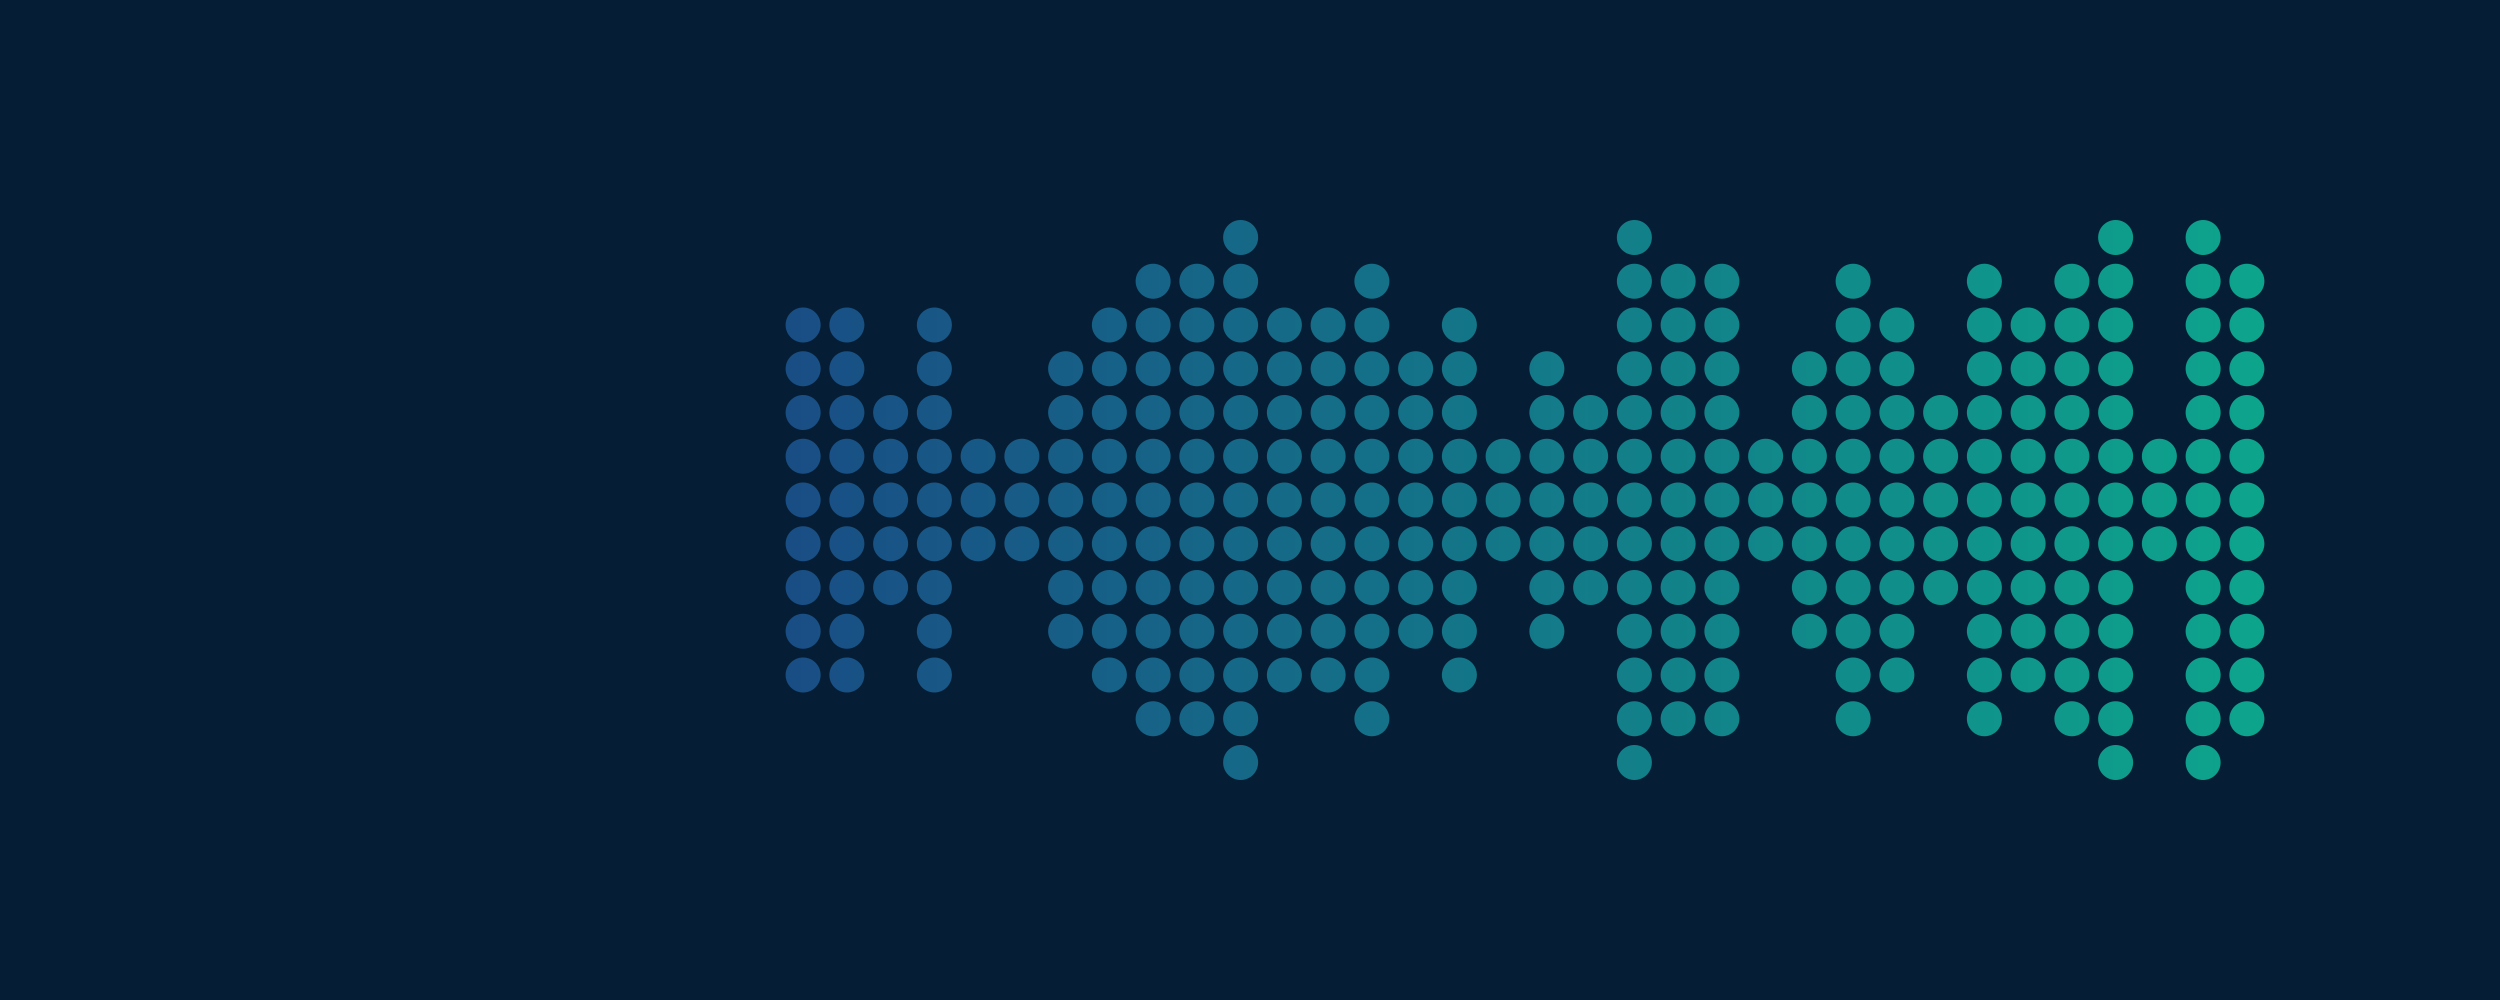
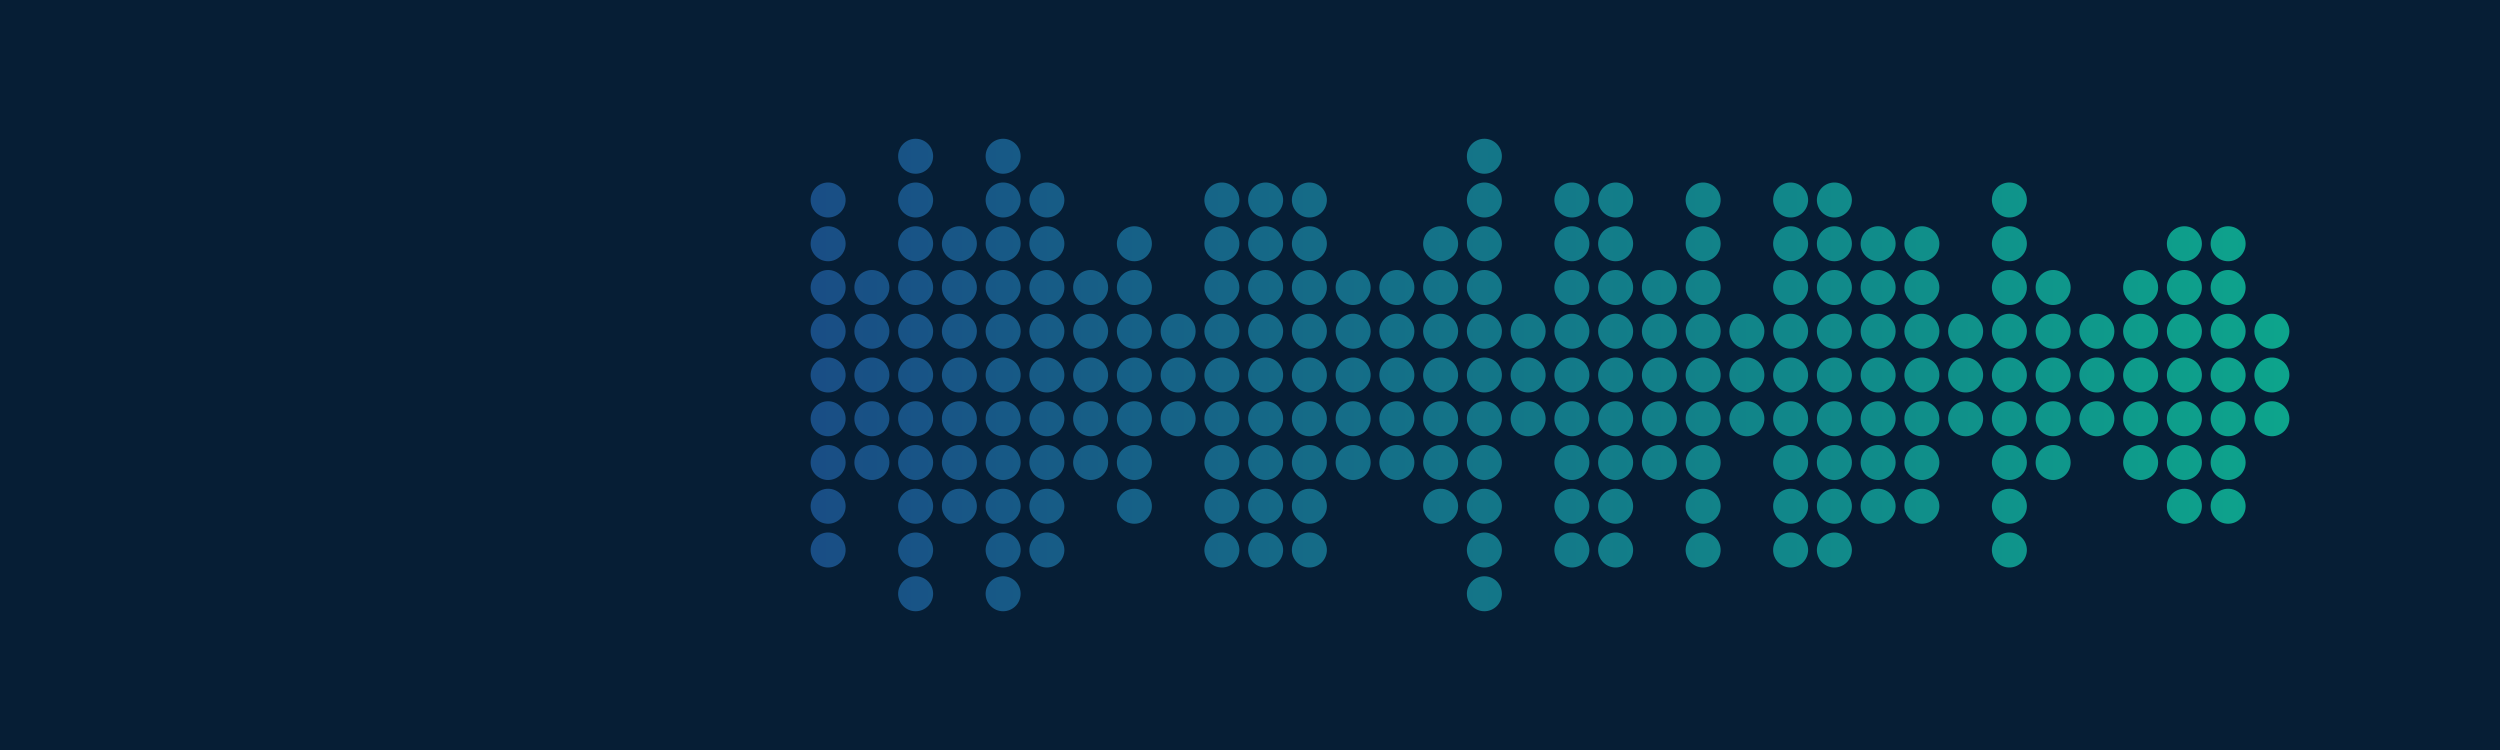
- <svg xmlns="http://www.w3.org/2000/svg" version="1.1" width="2000" height="800" preserveAspectRatio="none" viewBox="0 0 2000 800">
-   <g mask="url(&quot;#SvgjsMask1020&quot;)" fill="none">
-     <rect width="2000" height="800" x="0" y="0" fill="rgba(6, 30, 53, 1)" />
-     <g transform="translate(220, 0)">
-       <path d="M408.5 400 a14 14 0 1 0 28 0 a14 14 0 1 0 -28 0zM408.5 365 a14 14 0 1 0 28 0 a14 14 0 1 0 -28 0zM408.5 435 a14 14 0 1 0 28 0 a14 14 0 1 0 -28 0zM408.5 330 a14 14 0 1 0 28 0 a14 14 0 1 0 -28 0zM408.5 470 a14 14 0 1 0 28 0 a14 14 0 1 0 -28 0zM408.5 295 a14 14 0 1 0 28 0 a14 14 0 1 0 -28 0zM408.5 505 a14 14 0 1 0 28 0 a14 14 0 1 0 -28 0zM408.5 260 a14 14 0 1 0 28 0 a14 14 0 1 0 -28 0zM408.5 540 a14 14 0 1 0 28 0 a14 14 0 1 0 -28 0z" fill="url(#SvgjsLinearGradient1021)" />
-       <path d="M443.5 400 a14 14 0 1 0 28 0 a14 14 0 1 0 -28 0zM443.5 365 a14 14 0 1 0 28 0 a14 14 0 1 0 -28 0zM443.5 435 a14 14 0 1 0 28 0 a14 14 0 1 0 -28 0zM443.5 330 a14 14 0 1 0 28 0 a14 14 0 1 0 -28 0zM443.5 470 a14 14 0 1 0 28 0 a14 14 0 1 0 -28 0zM443.5 295 a14 14 0 1 0 28 0 a14 14 0 1 0 -28 0zM443.5 505 a14 14 0 1 0 28 0 a14 14 0 1 0 -28 0zM443.5 260 a14 14 0 1 0 28 0 a14 14 0 1 0 -28 0zM443.5 540 a14 14 0 1 0 28 0 a14 14 0 1 0 -28 0z" fill="url(#SvgjsLinearGradient1021)" />
-       <path d="M478.5 400 a14 14 0 1 0 28 0 a14 14 0 1 0 -28 0zM478.5 365 a14 14 0 1 0 28 0 a14 14 0 1 0 -28 0zM478.5 435 a14 14 0 1 0 28 0 a14 14 0 1 0 -28 0zM478.5 330 a14 14 0 1 0 28 0 a14 14 0 1 0 -28 0zM478.5 470 a14 14 0 1 0 28 0 a14 14 0 1 0 -28 0z" fill="url(#SvgjsLinearGradient1021)" />
-       <path d="M513.5 400 a14 14 0 1 0 28 0 a14 14 0 1 0 -28 0zM513.5 365 a14 14 0 1 0 28 0 a14 14 0 1 0 -28 0zM513.5 435 a14 14 0 1 0 28 0 a14 14 0 1 0 -28 0zM513.5 330 a14 14 0 1 0 28 0 a14 14 0 1 0 -28 0zM513.5 470 a14 14 0 1 0 28 0 a14 14 0 1 0 -28 0zM513.5 295 a14 14 0 1 0 28 0 a14 14 0 1 0 -28 0zM513.5 505 a14 14 0 1 0 28 0 a14 14 0 1 0 -28 0zM513.5 260 a14 14 0 1 0 28 0 a14 14 0 1 0 -28 0zM513.5 540 a14 14 0 1 0 28 0 a14 14 0 1 0 -28 0z" fill="url(#SvgjsLinearGradient1021)" />
-       <path d="M548.5 400 a14 14 0 1 0 28 0 a14 14 0 1 0 -28 0zM548.5 365 a14 14 0 1 0 28 0 a14 14 0 1 0 -28 0zM548.5 435 a14 14 0 1 0 28 0 a14 14 0 1 0 -28 0z" fill="url(#SvgjsLinearGradient1021)" />
-       <path d="M583.5 400 a14 14 0 1 0 28 0 a14 14 0 1 0 -28 0zM583.5 365 a14 14 0 1 0 28 0 a14 14 0 1 0 -28 0zM583.5 435 a14 14 0 1 0 28 0 a14 14 0 1 0 -28 0z" fill="url(#SvgjsLinearGradient1021)" />
-       <path d="M618.5 400 a14 14 0 1 0 28 0 a14 14 0 1 0 -28 0zM618.5 365 a14 14 0 1 0 28 0 a14 14 0 1 0 -28 0zM618.5 435 a14 14 0 1 0 28 0 a14 14 0 1 0 -28 0zM618.5 330 a14 14 0 1 0 28 0 a14 14 0 1 0 -28 0zM618.5 470 a14 14 0 1 0 28 0 a14 14 0 1 0 -28 0zM618.5 295 a14 14 0 1 0 28 0 a14 14 0 1 0 -28 0zM618.5 505 a14 14 0 1 0 28 0 a14 14 0 1 0 -28 0z" fill="url(#SvgjsLinearGradient1021)" />
-       <path d="M653.5 400 a14 14 0 1 0 28 0 a14 14 0 1 0 -28 0zM653.5 365 a14 14 0 1 0 28 0 a14 14 0 1 0 -28 0zM653.5 435 a14 14 0 1 0 28 0 a14 14 0 1 0 -28 0zM653.5 330 a14 14 0 1 0 28 0 a14 14 0 1 0 -28 0zM653.5 470 a14 14 0 1 0 28 0 a14 14 0 1 0 -28 0zM653.5 295 a14 14 0 1 0 28 0 a14 14 0 1 0 -28 0zM653.5 505 a14 14 0 1 0 28 0 a14 14 0 1 0 -28 0zM653.5 260 a14 14 0 1 0 28 0 a14 14 0 1 0 -28 0zM653.5 540 a14 14 0 1 0 28 0 a14 14 0 1 0 -28 0z" fill="url(#SvgjsLinearGradient1021)" />
-       <path d="M688.5 400 a14 14 0 1 0 28 0 a14 14 0 1 0 -28 0zM688.5 365 a14 14 0 1 0 28 0 a14 14 0 1 0 -28 0zM688.5 435 a14 14 0 1 0 28 0 a14 14 0 1 0 -28 0zM688.5 330 a14 14 0 1 0 28 0 a14 14 0 1 0 -28 0zM688.5 470 a14 14 0 1 0 28 0 a14 14 0 1 0 -28 0zM688.5 295 a14 14 0 1 0 28 0 a14 14 0 1 0 -28 0zM688.5 505 a14 14 0 1 0 28 0 a14 14 0 1 0 -28 0zM688.5 260 a14 14 0 1 0 28 0 a14 14 0 1 0 -28 0zM688.5 540 a14 14 0 1 0 28 0 a14 14 0 1 0 -28 0zM688.5 225 a14 14 0 1 0 28 0 a14 14 0 1 0 -28 0zM688.5 575 a14 14 0 1 0 28 0 a14 14 0 1 0 -28 0z" fill="url(#SvgjsLinearGradient1021)" />
-       <path d="M723.5 400 a14 14 0 1 0 28 0 a14 14 0 1 0 -28 0zM723.5 365 a14 14 0 1 0 28 0 a14 14 0 1 0 -28 0zM723.5 435 a14 14 0 1 0 28 0 a14 14 0 1 0 -28 0zM723.5 330 a14 14 0 1 0 28 0 a14 14 0 1 0 -28 0zM723.5 470 a14 14 0 1 0 28 0 a14 14 0 1 0 -28 0zM723.5 295 a14 14 0 1 0 28 0 a14 14 0 1 0 -28 0zM723.5 505 a14 14 0 1 0 28 0 a14 14 0 1 0 -28 0zM723.5 260 a14 14 0 1 0 28 0 a14 14 0 1 0 -28 0zM723.5 540 a14 14 0 1 0 28 0 a14 14 0 1 0 -28 0zM723.5 225 a14 14 0 1 0 28 0 a14 14 0 1 0 -28 0zM723.5 575 a14 14 0 1 0 28 0 a14 14 0 1 0 -28 0z" fill="url(#SvgjsLinearGradient1021)" />
-       <path d="M758.5 400 a14 14 0 1 0 28 0 a14 14 0 1 0 -28 0zM758.5 365 a14 14 0 1 0 28 0 a14 14 0 1 0 -28 0zM758.5 435 a14 14 0 1 0 28 0 a14 14 0 1 0 -28 0zM758.5 330 a14 14 0 1 0 28 0 a14 14 0 1 0 -28 0zM758.5 470 a14 14 0 1 0 28 0 a14 14 0 1 0 -28 0zM758.5 295 a14 14 0 1 0 28 0 a14 14 0 1 0 -28 0zM758.5 505 a14 14 0 1 0 28 0 a14 14 0 1 0 -28 0zM758.5 260 a14 14 0 1 0 28 0 a14 14 0 1 0 -28 0zM758.5 540 a14 14 0 1 0 28 0 a14 14 0 1 0 -28 0zM758.5 225 a14 14 0 1 0 28 0 a14 14 0 1 0 -28 0zM758.5 575 a14 14 0 1 0 28 0 a14 14 0 1 0 -28 0zM758.5 190 a14 14 0 1 0 28 0 a14 14 0 1 0 -28 0zM758.5 610 a14 14 0 1 0 28 0 a14 14 0 1 0 -28 0z" fill="url(#SvgjsLinearGradient1021)" />
-       <path d="M793.5 400 a14 14 0 1 0 28 0 a14 14 0 1 0 -28 0zM793.5 365 a14 14 0 1 0 28 0 a14 14 0 1 0 -28 0zM793.5 435 a14 14 0 1 0 28 0 a14 14 0 1 0 -28 0zM793.5 330 a14 14 0 1 0 28 0 a14 14 0 1 0 -28 0zM793.5 470 a14 14 0 1 0 28 0 a14 14 0 1 0 -28 0zM793.5 295 a14 14 0 1 0 28 0 a14 14 0 1 0 -28 0zM793.5 505 a14 14 0 1 0 28 0 a14 14 0 1 0 -28 0zM793.5 260 a14 14 0 1 0 28 0 a14 14 0 1 0 -28 0zM793.5 540 a14 14 0 1 0 28 0 a14 14 0 1 0 -28 0z" fill="url(#SvgjsLinearGradient1021)" />
-       <path d="M828.5 400 a14 14 0 1 0 28 0 a14 14 0 1 0 -28 0zM828.5 365 a14 14 0 1 0 28 0 a14 14 0 1 0 -28 0zM828.5 435 a14 14 0 1 0 28 0 a14 14 0 1 0 -28 0zM828.5 330 a14 14 0 1 0 28 0 a14 14 0 1 0 -28 0zM828.5 470 a14 14 0 1 0 28 0 a14 14 0 1 0 -28 0zM828.5 295 a14 14 0 1 0 28 0 a14 14 0 1 0 -28 0zM828.5 505 a14 14 0 1 0 28 0 a14 14 0 1 0 -28 0zM828.5 260 a14 14 0 1 0 28 0 a14 14 0 1 0 -28 0zM828.5 540 a14 14 0 1 0 28 0 a14 14 0 1 0 -28 0z" fill="url(#SvgjsLinearGradient1021)" />
-       <path d="M863.5 400 a14 14 0 1 0 28 0 a14 14 0 1 0 -28 0zM863.5 365 a14 14 0 1 0 28 0 a14 14 0 1 0 -28 0zM863.5 435 a14 14 0 1 0 28 0 a14 14 0 1 0 -28 0zM863.5 330 a14 14 0 1 0 28 0 a14 14 0 1 0 -28 0zM863.5 470 a14 14 0 1 0 28 0 a14 14 0 1 0 -28 0zM863.5 295 a14 14 0 1 0 28 0 a14 14 0 1 0 -28 0zM863.5 505 a14 14 0 1 0 28 0 a14 14 0 1 0 -28 0zM863.5 260 a14 14 0 1 0 28 0 a14 14 0 1 0 -28 0zM863.5 540 a14 14 0 1 0 28 0 a14 14 0 1 0 -28 0zM863.5 225 a14 14 0 1 0 28 0 a14 14 0 1 0 -28 0zM863.5 575 a14 14 0 1 0 28 0 a14 14 0 1 0 -28 0z" fill="url(#SvgjsLinearGradient1021)" />
-       <path d="M898.5 400 a14 14 0 1 0 28 0 a14 14 0 1 0 -28 0zM898.5 365 a14 14 0 1 0 28 0 a14 14 0 1 0 -28 0zM898.5 435 a14 14 0 1 0 28 0 a14 14 0 1 0 -28 0zM898.5 330 a14 14 0 1 0 28 0 a14 14 0 1 0 -28 0zM898.5 470 a14 14 0 1 0 28 0 a14 14 0 1 0 -28 0zM898.5 295 a14 14 0 1 0 28 0 a14 14 0 1 0 -28 0zM898.5 505 a14 14 0 1 0 28 0 a14 14 0 1 0 -28 0z" fill="url(#SvgjsLinearGradient1021)" />
-       <path d="M933.5 400 a14 14 0 1 0 28 0 a14 14 0 1 0 -28 0zM933.5 365 a14 14 0 1 0 28 0 a14 14 0 1 0 -28 0zM933.5 435 a14 14 0 1 0 28 0 a14 14 0 1 0 -28 0zM933.5 330 a14 14 0 1 0 28 0 a14 14 0 1 0 -28 0zM933.5 470 a14 14 0 1 0 28 0 a14 14 0 1 0 -28 0zM933.5 295 a14 14 0 1 0 28 0 a14 14 0 1 0 -28 0zM933.5 505 a14 14 0 1 0 28 0 a14 14 0 1 0 -28 0zM933.5 260 a14 14 0 1 0 28 0 a14 14 0 1 0 -28 0zM933.5 540 a14 14 0 1 0 28 0 a14 14 0 1 0 -28 0z" fill="url(#SvgjsLinearGradient1021)" />
-       <path d="M968.5 400 a14 14 0 1 0 28 0 a14 14 0 1 0 -28 0zM968.5 365 a14 14 0 1 0 28 0 a14 14 0 1 0 -28 0zM968.5 435 a14 14 0 1 0 28 0 a14 14 0 1 0 -28 0z" fill="url(#SvgjsLinearGradient1021)" />
-       <path d="M1003.5 400 a14 14 0 1 0 28 0 a14 14 0 1 0 -28 0zM1003.5 365 a14 14 0 1 0 28 0 a14 14 0 1 0 -28 0zM1003.5 435 a14 14 0 1 0 28 0 a14 14 0 1 0 -28 0zM1003.5 330 a14 14 0 1 0 28 0 a14 14 0 1 0 -28 0zM1003.5 470 a14 14 0 1 0 28 0 a14 14 0 1 0 -28 0zM1003.5 295 a14 14 0 1 0 28 0 a14 14 0 1 0 -28 0zM1003.5 505 a14 14 0 1 0 28 0 a14 14 0 1 0 -28 0z" fill="url(#SvgjsLinearGradient1021)" />
-       <path d="M1038.5 400 a14 14 0 1 0 28 0 a14 14 0 1 0 -28 0zM1038.5 365 a14 14 0 1 0 28 0 a14 14 0 1 0 -28 0zM1038.5 435 a14 14 0 1 0 28 0 a14 14 0 1 0 -28 0zM1038.5 330 a14 14 0 1 0 28 0 a14 14 0 1 0 -28 0zM1038.5 470 a14 14 0 1 0 28 0 a14 14 0 1 0 -28 0z" fill="url(#SvgjsLinearGradient1021)" />
-       <path d="M1073.5 400 a14 14 0 1 0 28 0 a14 14 0 1 0 -28 0zM1073.5 365 a14 14 0 1 0 28 0 a14 14 0 1 0 -28 0zM1073.5 435 a14 14 0 1 0 28 0 a14 14 0 1 0 -28 0zM1073.5 330 a14 14 0 1 0 28 0 a14 14 0 1 0 -28 0zM1073.5 470 a14 14 0 1 0 28 0 a14 14 0 1 0 -28 0zM1073.5 295 a14 14 0 1 0 28 0 a14 14 0 1 0 -28 0zM1073.5 505 a14 14 0 1 0 28 0 a14 14 0 1 0 -28 0zM1073.5 260 a14 14 0 1 0 28 0 a14 14 0 1 0 -28 0zM1073.5 540 a14 14 0 1 0 28 0 a14 14 0 1 0 -28 0zM1073.5 225 a14 14 0 1 0 28 0 a14 14 0 1 0 -28 0zM1073.5 575 a14 14 0 1 0 28 0 a14 14 0 1 0 -28 0zM1073.5 190 a14 14 0 1 0 28 0 a14 14 0 1 0 -28 0zM1073.5 610 a14 14 0 1 0 28 0 a14 14 0 1 0 -28 0z" fill="url(#SvgjsLinearGradient1021)" />
-       <path d="M1108.5 400 a14 14 0 1 0 28 0 a14 14 0 1 0 -28 0zM1108.5 365 a14 14 0 1 0 28 0 a14 14 0 1 0 -28 0zM1108.5 435 a14 14 0 1 0 28 0 a14 14 0 1 0 -28 0zM1108.5 330 a14 14 0 1 0 28 0 a14 14 0 1 0 -28 0zM1108.5 470 a14 14 0 1 0 28 0 a14 14 0 1 0 -28 0zM1108.5 295 a14 14 0 1 0 28 0 a14 14 0 1 0 -28 0zM1108.5 505 a14 14 0 1 0 28 0 a14 14 0 1 0 -28 0zM1108.5 260 a14 14 0 1 0 28 0 a14 14 0 1 0 -28 0zM1108.5 540 a14 14 0 1 0 28 0 a14 14 0 1 0 -28 0zM1108.5 225 a14 14 0 1 0 28 0 a14 14 0 1 0 -28 0zM1108.5 575 a14 14 0 1 0 28 0 a14 14 0 1 0 -28 0z" fill="url(#SvgjsLinearGradient1021)" />
-       <path d="M1143.5 400 a14 14 0 1 0 28 0 a14 14 0 1 0 -28 0zM1143.5 365 a14 14 0 1 0 28 0 a14 14 0 1 0 -28 0zM1143.5 435 a14 14 0 1 0 28 0 a14 14 0 1 0 -28 0zM1143.5 330 a14 14 0 1 0 28 0 a14 14 0 1 0 -28 0zM1143.5 470 a14 14 0 1 0 28 0 a14 14 0 1 0 -28 0zM1143.5 295 a14 14 0 1 0 28 0 a14 14 0 1 0 -28 0zM1143.5 505 a14 14 0 1 0 28 0 a14 14 0 1 0 -28 0zM1143.5 260 a14 14 0 1 0 28 0 a14 14 0 1 0 -28 0zM1143.5 540 a14 14 0 1 0 28 0 a14 14 0 1 0 -28 0zM1143.5 225 a14 14 0 1 0 28 0 a14 14 0 1 0 -28 0zM1143.5 575 a14 14 0 1 0 28 0 a14 14 0 1 0 -28 0z" fill="url(#SvgjsLinearGradient1021)" />
-       <path d="M1178.5 400 a14 14 0 1 0 28 0 a14 14 0 1 0 -28 0zM1178.5 365 a14 14 0 1 0 28 0 a14 14 0 1 0 -28 0zM1178.5 435 a14 14 0 1 0 28 0 a14 14 0 1 0 -28 0z" fill="url(#SvgjsLinearGradient1021)" />
-       <path d="M1213.5 400 a14 14 0 1 0 28 0 a14 14 0 1 0 -28 0zM1213.5 365 a14 14 0 1 0 28 0 a14 14 0 1 0 -28 0zM1213.5 435 a14 14 0 1 0 28 0 a14 14 0 1 0 -28 0zM1213.5 330 a14 14 0 1 0 28 0 a14 14 0 1 0 -28 0zM1213.5 470 a14 14 0 1 0 28 0 a14 14 0 1 0 -28 0zM1213.5 295 a14 14 0 1 0 28 0 a14 14 0 1 0 -28 0zM1213.5 505 a14 14 0 1 0 28 0 a14 14 0 1 0 -28 0z" fill="url(#SvgjsLinearGradient1021)" />
-       <path d="M1248.5 400 a14 14 0 1 0 28 0 a14 14 0 1 0 -28 0zM1248.5 365 a14 14 0 1 0 28 0 a14 14 0 1 0 -28 0zM1248.5 435 a14 14 0 1 0 28 0 a14 14 0 1 0 -28 0zM1248.5 330 a14 14 0 1 0 28 0 a14 14 0 1 0 -28 0zM1248.5 470 a14 14 0 1 0 28 0 a14 14 0 1 0 -28 0zM1248.5 295 a14 14 0 1 0 28 0 a14 14 0 1 0 -28 0zM1248.5 505 a14 14 0 1 0 28 0 a14 14 0 1 0 -28 0zM1248.5 260 a14 14 0 1 0 28 0 a14 14 0 1 0 -28 0zM1248.5 540 a14 14 0 1 0 28 0 a14 14 0 1 0 -28 0zM1248.5 225 a14 14 0 1 0 28 0 a14 14 0 1 0 -28 0zM1248.5 575 a14 14 0 1 0 28 0 a14 14 0 1 0 -28 0z" fill="url(#SvgjsLinearGradient1021)" />
-       <path d="M1283.5 400 a14 14 0 1 0 28 0 a14 14 0 1 0 -28 0zM1283.5 365 a14 14 0 1 0 28 0 a14 14 0 1 0 -28 0zM1283.5 435 a14 14 0 1 0 28 0 a14 14 0 1 0 -28 0zM1283.5 330 a14 14 0 1 0 28 0 a14 14 0 1 0 -28 0zM1283.5 470 a14 14 0 1 0 28 0 a14 14 0 1 0 -28 0zM1283.5 295 a14 14 0 1 0 28 0 a14 14 0 1 0 -28 0zM1283.5 505 a14 14 0 1 0 28 0 a14 14 0 1 0 -28 0zM1283.5 260 a14 14 0 1 0 28 0 a14 14 0 1 0 -28 0zM1283.5 540 a14 14 0 1 0 28 0 a14 14 0 1 0 -28 0z" fill="url(#SvgjsLinearGradient1021)" />
-       <path d="M1318.5 400 a14 14 0 1 0 28 0 a14 14 0 1 0 -28 0zM1318.5 365 a14 14 0 1 0 28 0 a14 14 0 1 0 -28 0zM1318.5 435 a14 14 0 1 0 28 0 a14 14 0 1 0 -28 0zM1318.5 330 a14 14 0 1 0 28 0 a14 14 0 1 0 -28 0zM1318.5 470 a14 14 0 1 0 28 0 a14 14 0 1 0 -28 0z" fill="url(#SvgjsLinearGradient1021)" />
-       <path d="M1353.5 400 a14 14 0 1 0 28 0 a14 14 0 1 0 -28 0zM1353.5 365 a14 14 0 1 0 28 0 a14 14 0 1 0 -28 0zM1353.5 435 a14 14 0 1 0 28 0 a14 14 0 1 0 -28 0zM1353.5 330 a14 14 0 1 0 28 0 a14 14 0 1 0 -28 0zM1353.5 470 a14 14 0 1 0 28 0 a14 14 0 1 0 -28 0zM1353.5 295 a14 14 0 1 0 28 0 a14 14 0 1 0 -28 0zM1353.5 505 a14 14 0 1 0 28 0 a14 14 0 1 0 -28 0zM1353.5 260 a14 14 0 1 0 28 0 a14 14 0 1 0 -28 0zM1353.5 540 a14 14 0 1 0 28 0 a14 14 0 1 0 -28 0zM1353.5 225 a14 14 0 1 0 28 0 a14 14 0 1 0 -28 0zM1353.5 575 a14 14 0 1 0 28 0 a14 14 0 1 0 -28 0z" fill="url(#SvgjsLinearGradient1021)" />
-       <path d="M1388.5 400 a14 14 0 1 0 28 0 a14 14 0 1 0 -28 0zM1388.5 365 a14 14 0 1 0 28 0 a14 14 0 1 0 -28 0zM1388.5 435 a14 14 0 1 0 28 0 a14 14 0 1 0 -28 0zM1388.5 330 a14 14 0 1 0 28 0 a14 14 0 1 0 -28 0zM1388.5 470 a14 14 0 1 0 28 0 a14 14 0 1 0 -28 0zM1388.5 295 a14 14 0 1 0 28 0 a14 14 0 1 0 -28 0zM1388.5 505 a14 14 0 1 0 28 0 a14 14 0 1 0 -28 0zM1388.5 260 a14 14 0 1 0 28 0 a14 14 0 1 0 -28 0zM1388.5 540 a14 14 0 1 0 28 0 a14 14 0 1 0 -28 0z" fill="url(#SvgjsLinearGradient1021)" />
-       <path d="M1423.5 400 a14 14 0 1 0 28 0 a14 14 0 1 0 -28 0zM1423.5 365 a14 14 0 1 0 28 0 a14 14 0 1 0 -28 0zM1423.5 435 a14 14 0 1 0 28 0 a14 14 0 1 0 -28 0zM1423.5 330 a14 14 0 1 0 28 0 a14 14 0 1 0 -28 0zM1423.5 470 a14 14 0 1 0 28 0 a14 14 0 1 0 -28 0zM1423.5 295 a14 14 0 1 0 28 0 a14 14 0 1 0 -28 0zM1423.5 505 a14 14 0 1 0 28 0 a14 14 0 1 0 -28 0zM1423.5 260 a14 14 0 1 0 28 0 a14 14 0 1 0 -28 0zM1423.5 540 a14 14 0 1 0 28 0 a14 14 0 1 0 -28 0zM1423.5 225 a14 14 0 1 0 28 0 a14 14 0 1 0 -28 0zM1423.5 575 a14 14 0 1 0 28 0 a14 14 0 1 0 -28 0z" fill="url(#SvgjsLinearGradient1021)" />
-       <path d="M1458.5 400 a14 14 0 1 0 28 0 a14 14 0 1 0 -28 0zM1458.5 365 a14 14 0 1 0 28 0 a14 14 0 1 0 -28 0zM1458.5 435 a14 14 0 1 0 28 0 a14 14 0 1 0 -28 0zM1458.5 330 a14 14 0 1 0 28 0 a14 14 0 1 0 -28 0zM1458.5 470 a14 14 0 1 0 28 0 a14 14 0 1 0 -28 0zM1458.5 295 a14 14 0 1 0 28 0 a14 14 0 1 0 -28 0zM1458.5 505 a14 14 0 1 0 28 0 a14 14 0 1 0 -28 0zM1458.5 260 a14 14 0 1 0 28 0 a14 14 0 1 0 -28 0zM1458.5 540 a14 14 0 1 0 28 0 a14 14 0 1 0 -28 0zM1458.5 225 a14 14 0 1 0 28 0 a14 14 0 1 0 -28 0zM1458.5 575 a14 14 0 1 0 28 0 a14 14 0 1 0 -28 0zM1458.5 190 a14 14 0 1 0 28 0 a14 14 0 1 0 -28 0zM1458.5 610 a14 14 0 1 0 28 0 a14 14 0 1 0 -28 0z" fill="url(#SvgjsLinearGradient1021)" />
-       <path d="M1493.5 400 a14 14 0 1 0 28 0 a14 14 0 1 0 -28 0zM1493.5 365 a14 14 0 1 0 28 0 a14 14 0 1 0 -28 0zM1493.5 435 a14 14 0 1 0 28 0 a14 14 0 1 0 -28 0z" fill="url(#SvgjsLinearGradient1021)" />
-       <path d="M1528.5 400 a14 14 0 1 0 28 0 a14 14 0 1 0 -28 0zM1528.5 365 a14 14 0 1 0 28 0 a14 14 0 1 0 -28 0zM1528.5 435 a14 14 0 1 0 28 0 a14 14 0 1 0 -28 0zM1528.5 330 a14 14 0 1 0 28 0 a14 14 0 1 0 -28 0zM1528.5 470 a14 14 0 1 0 28 0 a14 14 0 1 0 -28 0zM1528.5 295 a14 14 0 1 0 28 0 a14 14 0 1 0 -28 0zM1528.5 505 a14 14 0 1 0 28 0 a14 14 0 1 0 -28 0zM1528.5 260 a14 14 0 1 0 28 0 a14 14 0 1 0 -28 0zM1528.5 540 a14 14 0 1 0 28 0 a14 14 0 1 0 -28 0zM1528.5 225 a14 14 0 1 0 28 0 a14 14 0 1 0 -28 0zM1528.5 575 a14 14 0 1 0 28 0 a14 14 0 1 0 -28 0zM1528.5 190 a14 14 0 1 0 28 0 a14 14 0 1 0 -28 0zM1528.5 610 a14 14 0 1 0 28 0 a14 14 0 1 0 -28 0z" fill="url(#SvgjsLinearGradient1021)" />
-       <path d="M1563.5 400 a14 14 0 1 0 28 0 a14 14 0 1 0 -28 0zM1563.5 365 a14 14 0 1 0 28 0 a14 14 0 1 0 -28 0zM1563.5 435 a14 14 0 1 0 28 0 a14 14 0 1 0 -28 0zM1563.5 330 a14 14 0 1 0 28 0 a14 14 0 1 0 -28 0zM1563.5 470 a14 14 0 1 0 28 0 a14 14 0 1 0 -28 0zM1563.5 295 a14 14 0 1 0 28 0 a14 14 0 1 0 -28 0zM1563.5 505 a14 14 0 1 0 28 0 a14 14 0 1 0 -28 0zM1563.5 260 a14 14 0 1 0 28 0 a14 14 0 1 0 -28 0zM1563.5 540 a14 14 0 1 0 28 0 a14 14 0 1 0 -28 0zM1563.5 225 a14 14 0 1 0 28 0 a14 14 0 1 0 -28 0zM1563.5 575 a14 14 0 1 0 28 0 a14 14 0 1 0 -28 0z" fill="url(#SvgjsLinearGradient1021)" />
+ <svg xmlns="http://www.w3.org/2000/svg" version="1.1" width="2000" height="600" preserveAspectRatio="none" viewBox="0 0 2000 600">
+   <g mask="url(&quot;#SvgjsMask1040&quot;)" fill="none">
+     <rect width="2000" height="600" x="0" y="0" fill="rgba(6, 30, 53, 1)" />
+     <g transform="translate(240, 0)">
+       <path d="M408.5 300 a14 14 0 1 0 28 0 a14 14 0 1 0 -28 0zM408.5 265 a14 14 0 1 0 28 0 a14 14 0 1 0 -28 0zM408.5 335 a14 14 0 1 0 28 0 a14 14 0 1 0 -28 0zM408.5 230 a14 14 0 1 0 28 0 a14 14 0 1 0 -28 0zM408.5 370 a14 14 0 1 0 28 0 a14 14 0 1 0 -28 0zM408.5 195 a14 14 0 1 0 28 0 a14 14 0 1 0 -28 0zM408.5 405 a14 14 0 1 0 28 0 a14 14 0 1 0 -28 0zM408.5 160 a14 14 0 1 0 28 0 a14 14 0 1 0 -28 0zM408.5 440 a14 14 0 1 0 28 0 a14 14 0 1 0 -28 0z" fill="url(#SvgjsLinearGradient1041)" />
+       <path d="M443.5 300 a14 14 0 1 0 28 0 a14 14 0 1 0 -28 0zM443.5 265 a14 14 0 1 0 28 0 a14 14 0 1 0 -28 0zM443.5 335 a14 14 0 1 0 28 0 a14 14 0 1 0 -28 0zM443.5 230 a14 14 0 1 0 28 0 a14 14 0 1 0 -28 0zM443.5 370 a14 14 0 1 0 28 0 a14 14 0 1 0 -28 0z" fill="url(#SvgjsLinearGradient1041)" />
+       <path d="M478.5 300 a14 14 0 1 0 28 0 a14 14 0 1 0 -28 0zM478.5 265 a14 14 0 1 0 28 0 a14 14 0 1 0 -28 0zM478.5 335 a14 14 0 1 0 28 0 a14 14 0 1 0 -28 0zM478.5 230 a14 14 0 1 0 28 0 a14 14 0 1 0 -28 0zM478.5 370 a14 14 0 1 0 28 0 a14 14 0 1 0 -28 0zM478.5 195 a14 14 0 1 0 28 0 a14 14 0 1 0 -28 0zM478.5 405 a14 14 0 1 0 28 0 a14 14 0 1 0 -28 0zM478.5 160 a14 14 0 1 0 28 0 a14 14 0 1 0 -28 0zM478.5 440 a14 14 0 1 0 28 0 a14 14 0 1 0 -28 0zM478.5 125 a14 14 0 1 0 28 0 a14 14 0 1 0 -28 0zM478.5 475 a14 14 0 1 0 28 0 a14 14 0 1 0 -28 0z" fill="url(#SvgjsLinearGradient1041)" />
+       <path d="M513.5 300 a14 14 0 1 0 28 0 a14 14 0 1 0 -28 0zM513.5 265 a14 14 0 1 0 28 0 a14 14 0 1 0 -28 0zM513.5 335 a14 14 0 1 0 28 0 a14 14 0 1 0 -28 0zM513.5 230 a14 14 0 1 0 28 0 a14 14 0 1 0 -28 0zM513.5 370 a14 14 0 1 0 28 0 a14 14 0 1 0 -28 0zM513.5 195 a14 14 0 1 0 28 0 a14 14 0 1 0 -28 0zM513.5 405 a14 14 0 1 0 28 0 a14 14 0 1 0 -28 0z" fill="url(#SvgjsLinearGradient1041)" />
+       <path d="M548.5 300 a14 14 0 1 0 28 0 a14 14 0 1 0 -28 0zM548.5 265 a14 14 0 1 0 28 0 a14 14 0 1 0 -28 0zM548.5 335 a14 14 0 1 0 28 0 a14 14 0 1 0 -28 0zM548.5 230 a14 14 0 1 0 28 0 a14 14 0 1 0 -28 0zM548.5 370 a14 14 0 1 0 28 0 a14 14 0 1 0 -28 0zM548.5 195 a14 14 0 1 0 28 0 a14 14 0 1 0 -28 0zM548.5 405 a14 14 0 1 0 28 0 a14 14 0 1 0 -28 0zM548.5 160 a14 14 0 1 0 28 0 a14 14 0 1 0 -28 0zM548.5 440 a14 14 0 1 0 28 0 a14 14 0 1 0 -28 0zM548.5 125 a14 14 0 1 0 28 0 a14 14 0 1 0 -28 0zM548.5 475 a14 14 0 1 0 28 0 a14 14 0 1 0 -28 0z" fill="url(#SvgjsLinearGradient1041)" />
+       <path d="M583.5 300 a14 14 0 1 0 28 0 a14 14 0 1 0 -28 0zM583.5 265 a14 14 0 1 0 28 0 a14 14 0 1 0 -28 0zM583.5 335 a14 14 0 1 0 28 0 a14 14 0 1 0 -28 0zM583.5 230 a14 14 0 1 0 28 0 a14 14 0 1 0 -28 0zM583.5 370 a14 14 0 1 0 28 0 a14 14 0 1 0 -28 0zM583.5 195 a14 14 0 1 0 28 0 a14 14 0 1 0 -28 0zM583.5 405 a14 14 0 1 0 28 0 a14 14 0 1 0 -28 0zM583.5 160 a14 14 0 1 0 28 0 a14 14 0 1 0 -28 0zM583.5 440 a14 14 0 1 0 28 0 a14 14 0 1 0 -28 0z" fill="url(#SvgjsLinearGradient1041)" />
+       <path d="M618.5 300 a14 14 0 1 0 28 0 a14 14 0 1 0 -28 0zM618.5 265 a14 14 0 1 0 28 0 a14 14 0 1 0 -28 0zM618.5 335 a14 14 0 1 0 28 0 a14 14 0 1 0 -28 0zM618.5 230 a14 14 0 1 0 28 0 a14 14 0 1 0 -28 0zM618.5 370 a14 14 0 1 0 28 0 a14 14 0 1 0 -28 0z" fill="url(#SvgjsLinearGradient1041)" />
+       <path d="M653.5 300 a14 14 0 1 0 28 0 a14 14 0 1 0 -28 0zM653.5 265 a14 14 0 1 0 28 0 a14 14 0 1 0 -28 0zM653.5 335 a14 14 0 1 0 28 0 a14 14 0 1 0 -28 0zM653.5 230 a14 14 0 1 0 28 0 a14 14 0 1 0 -28 0zM653.5 370 a14 14 0 1 0 28 0 a14 14 0 1 0 -28 0zM653.5 195 a14 14 0 1 0 28 0 a14 14 0 1 0 -28 0zM653.5 405 a14 14 0 1 0 28 0 a14 14 0 1 0 -28 0z" fill="url(#SvgjsLinearGradient1041)" />
+       <path d="M688.5 300 a14 14 0 1 0 28 0 a14 14 0 1 0 -28 0zM688.5 265 a14 14 0 1 0 28 0 a14 14 0 1 0 -28 0zM688.5 335 a14 14 0 1 0 28 0 a14 14 0 1 0 -28 0z" fill="url(#SvgjsLinearGradient1041)" />
+       <path d="M723.5 300 a14 14 0 1 0 28 0 a14 14 0 1 0 -28 0zM723.5 265 a14 14 0 1 0 28 0 a14 14 0 1 0 -28 0zM723.5 335 a14 14 0 1 0 28 0 a14 14 0 1 0 -28 0zM723.5 230 a14 14 0 1 0 28 0 a14 14 0 1 0 -28 0zM723.5 370 a14 14 0 1 0 28 0 a14 14 0 1 0 -28 0zM723.5 195 a14 14 0 1 0 28 0 a14 14 0 1 0 -28 0zM723.5 405 a14 14 0 1 0 28 0 a14 14 0 1 0 -28 0zM723.5 160 a14 14 0 1 0 28 0 a14 14 0 1 0 -28 0zM723.5 440 a14 14 0 1 0 28 0 a14 14 0 1 0 -28 0z" fill="url(#SvgjsLinearGradient1041)" />
+       <path d="M758.5 300 a14 14 0 1 0 28 0 a14 14 0 1 0 -28 0zM758.5 265 a14 14 0 1 0 28 0 a14 14 0 1 0 -28 0zM758.5 335 a14 14 0 1 0 28 0 a14 14 0 1 0 -28 0zM758.5 230 a14 14 0 1 0 28 0 a14 14 0 1 0 -28 0zM758.5 370 a14 14 0 1 0 28 0 a14 14 0 1 0 -28 0zM758.5 195 a14 14 0 1 0 28 0 a14 14 0 1 0 -28 0zM758.5 405 a14 14 0 1 0 28 0 a14 14 0 1 0 -28 0zM758.5 160 a14 14 0 1 0 28 0 a14 14 0 1 0 -28 0zM758.5 440 a14 14 0 1 0 28 0 a14 14 0 1 0 -28 0z" fill="url(#SvgjsLinearGradient1041)" />
+       <path d="M793.5 300 a14 14 0 1 0 28 0 a14 14 0 1 0 -28 0zM793.5 265 a14 14 0 1 0 28 0 a14 14 0 1 0 -28 0zM793.5 335 a14 14 0 1 0 28 0 a14 14 0 1 0 -28 0zM793.5 230 a14 14 0 1 0 28 0 a14 14 0 1 0 -28 0zM793.5 370 a14 14 0 1 0 28 0 a14 14 0 1 0 -28 0zM793.5 195 a14 14 0 1 0 28 0 a14 14 0 1 0 -28 0zM793.5 405 a14 14 0 1 0 28 0 a14 14 0 1 0 -28 0zM793.5 160 a14 14 0 1 0 28 0 a14 14 0 1 0 -28 0zM793.5 440 a14 14 0 1 0 28 0 a14 14 0 1 0 -28 0z" fill="url(#SvgjsLinearGradient1041)" />
+       <path d="M828.5 300 a14 14 0 1 0 28 0 a14 14 0 1 0 -28 0zM828.5 265 a14 14 0 1 0 28 0 a14 14 0 1 0 -28 0zM828.5 335 a14 14 0 1 0 28 0 a14 14 0 1 0 -28 0zM828.5 230 a14 14 0 1 0 28 0 a14 14 0 1 0 -28 0zM828.5 370 a14 14 0 1 0 28 0 a14 14 0 1 0 -28 0z" fill="url(#SvgjsLinearGradient1041)" />
+       <path d="M863.5 300 a14 14 0 1 0 28 0 a14 14 0 1 0 -28 0zM863.5 265 a14 14 0 1 0 28 0 a14 14 0 1 0 -28 0zM863.5 335 a14 14 0 1 0 28 0 a14 14 0 1 0 -28 0zM863.5 230 a14 14 0 1 0 28 0 a14 14 0 1 0 -28 0zM863.5 370 a14 14 0 1 0 28 0 a14 14 0 1 0 -28 0z" fill="url(#SvgjsLinearGradient1041)" />
+       <path d="M898.5 300 a14 14 0 1 0 28 0 a14 14 0 1 0 -28 0zM898.5 265 a14 14 0 1 0 28 0 a14 14 0 1 0 -28 0zM898.5 335 a14 14 0 1 0 28 0 a14 14 0 1 0 -28 0zM898.5 230 a14 14 0 1 0 28 0 a14 14 0 1 0 -28 0zM898.5 370 a14 14 0 1 0 28 0 a14 14 0 1 0 -28 0zM898.5 195 a14 14 0 1 0 28 0 a14 14 0 1 0 -28 0zM898.5 405 a14 14 0 1 0 28 0 a14 14 0 1 0 -28 0z" fill="url(#SvgjsLinearGradient1041)" />
+       <path d="M933.5 300 a14 14 0 1 0 28 0 a14 14 0 1 0 -28 0zM933.5 265 a14 14 0 1 0 28 0 a14 14 0 1 0 -28 0zM933.5 335 a14 14 0 1 0 28 0 a14 14 0 1 0 -28 0zM933.5 230 a14 14 0 1 0 28 0 a14 14 0 1 0 -28 0zM933.5 370 a14 14 0 1 0 28 0 a14 14 0 1 0 -28 0zM933.5 195 a14 14 0 1 0 28 0 a14 14 0 1 0 -28 0zM933.5 405 a14 14 0 1 0 28 0 a14 14 0 1 0 -28 0zM933.5 160 a14 14 0 1 0 28 0 a14 14 0 1 0 -28 0zM933.5 440 a14 14 0 1 0 28 0 a14 14 0 1 0 -28 0zM933.5 125 a14 14 0 1 0 28 0 a14 14 0 1 0 -28 0zM933.5 475 a14 14 0 1 0 28 0 a14 14 0 1 0 -28 0z" fill="url(#SvgjsLinearGradient1041)" />
+       <path d="M968.5 300 a14 14 0 1 0 28 0 a14 14 0 1 0 -28 0zM968.5 265 a14 14 0 1 0 28 0 a14 14 0 1 0 -28 0zM968.5 335 a14 14 0 1 0 28 0 a14 14 0 1 0 -28 0z" fill="url(#SvgjsLinearGradient1041)" />
+       <path d="M1003.5 300 a14 14 0 1 0 28 0 a14 14 0 1 0 -28 0zM1003.5 265 a14 14 0 1 0 28 0 a14 14 0 1 0 -28 0zM1003.5 335 a14 14 0 1 0 28 0 a14 14 0 1 0 -28 0zM1003.5 230 a14 14 0 1 0 28 0 a14 14 0 1 0 -28 0zM1003.5 370 a14 14 0 1 0 28 0 a14 14 0 1 0 -28 0zM1003.5 195 a14 14 0 1 0 28 0 a14 14 0 1 0 -28 0zM1003.5 405 a14 14 0 1 0 28 0 a14 14 0 1 0 -28 0zM1003.5 160 a14 14 0 1 0 28 0 a14 14 0 1 0 -28 0zM1003.5 440 a14 14 0 1 0 28 0 a14 14 0 1 0 -28 0z" fill="url(#SvgjsLinearGradient1041)" />
+       <path d="M1038.5 300 a14 14 0 1 0 28 0 a14 14 0 1 0 -28 0zM1038.5 265 a14 14 0 1 0 28 0 a14 14 0 1 0 -28 0zM1038.5 335 a14 14 0 1 0 28 0 a14 14 0 1 0 -28 0zM1038.5 230 a14 14 0 1 0 28 0 a14 14 0 1 0 -28 0zM1038.5 370 a14 14 0 1 0 28 0 a14 14 0 1 0 -28 0zM1038.5 195 a14 14 0 1 0 28 0 a14 14 0 1 0 -28 0zM1038.5 405 a14 14 0 1 0 28 0 a14 14 0 1 0 -28 0zM1038.5 160 a14 14 0 1 0 28 0 a14 14 0 1 0 -28 0zM1038.5 440 a14 14 0 1 0 28 0 a14 14 0 1 0 -28 0z" fill="url(#SvgjsLinearGradient1041)" />
+       <path d="M1073.5 300 a14 14 0 1 0 28 0 a14 14 0 1 0 -28 0zM1073.5 265 a14 14 0 1 0 28 0 a14 14 0 1 0 -28 0zM1073.5 335 a14 14 0 1 0 28 0 a14 14 0 1 0 -28 0zM1073.5 230 a14 14 0 1 0 28 0 a14 14 0 1 0 -28 0zM1073.5 370 a14 14 0 1 0 28 0 a14 14 0 1 0 -28 0z" fill="url(#SvgjsLinearGradient1041)" />
+       <path d="M1108.5 300 a14 14 0 1 0 28 0 a14 14 0 1 0 -28 0zM1108.5 265 a14 14 0 1 0 28 0 a14 14 0 1 0 -28 0zM1108.5 335 a14 14 0 1 0 28 0 a14 14 0 1 0 -28 0zM1108.5 230 a14 14 0 1 0 28 0 a14 14 0 1 0 -28 0zM1108.5 370 a14 14 0 1 0 28 0 a14 14 0 1 0 -28 0zM1108.5 195 a14 14 0 1 0 28 0 a14 14 0 1 0 -28 0zM1108.5 405 a14 14 0 1 0 28 0 a14 14 0 1 0 -28 0zM1108.5 160 a14 14 0 1 0 28 0 a14 14 0 1 0 -28 0zM1108.5 440 a14 14 0 1 0 28 0 a14 14 0 1 0 -28 0z" fill="url(#SvgjsLinearGradient1041)" />
+       <path d="M1143.5 300 a14 14 0 1 0 28 0 a14 14 0 1 0 -28 0zM1143.5 265 a14 14 0 1 0 28 0 a14 14 0 1 0 -28 0zM1143.5 335 a14 14 0 1 0 28 0 a14 14 0 1 0 -28 0z" fill="url(#SvgjsLinearGradient1041)" />
+       <path d="M1178.5 300 a14 14 0 1 0 28 0 a14 14 0 1 0 -28 0zM1178.5 265 a14 14 0 1 0 28 0 a14 14 0 1 0 -28 0zM1178.5 335 a14 14 0 1 0 28 0 a14 14 0 1 0 -28 0zM1178.5 230 a14 14 0 1 0 28 0 a14 14 0 1 0 -28 0zM1178.5 370 a14 14 0 1 0 28 0 a14 14 0 1 0 -28 0zM1178.5 195 a14 14 0 1 0 28 0 a14 14 0 1 0 -28 0zM1178.5 405 a14 14 0 1 0 28 0 a14 14 0 1 0 -28 0zM1178.5 160 a14 14 0 1 0 28 0 a14 14 0 1 0 -28 0zM1178.5 440 a14 14 0 1 0 28 0 a14 14 0 1 0 -28 0z" fill="url(#SvgjsLinearGradient1041)" />
+       <path d="M1213.5 300 a14 14 0 1 0 28 0 a14 14 0 1 0 -28 0zM1213.5 265 a14 14 0 1 0 28 0 a14 14 0 1 0 -28 0zM1213.5 335 a14 14 0 1 0 28 0 a14 14 0 1 0 -28 0zM1213.5 230 a14 14 0 1 0 28 0 a14 14 0 1 0 -28 0zM1213.5 370 a14 14 0 1 0 28 0 a14 14 0 1 0 -28 0zM1213.5 195 a14 14 0 1 0 28 0 a14 14 0 1 0 -28 0zM1213.5 405 a14 14 0 1 0 28 0 a14 14 0 1 0 -28 0zM1213.5 160 a14 14 0 1 0 28 0 a14 14 0 1 0 -28 0zM1213.5 440 a14 14 0 1 0 28 0 a14 14 0 1 0 -28 0z" fill="url(#SvgjsLinearGradient1041)" />
+       <path d="M1248.5 300 a14 14 0 1 0 28 0 a14 14 0 1 0 -28 0zM1248.5 265 a14 14 0 1 0 28 0 a14 14 0 1 0 -28 0zM1248.5 335 a14 14 0 1 0 28 0 a14 14 0 1 0 -28 0zM1248.5 230 a14 14 0 1 0 28 0 a14 14 0 1 0 -28 0zM1248.5 370 a14 14 0 1 0 28 0 a14 14 0 1 0 -28 0zM1248.5 195 a14 14 0 1 0 28 0 a14 14 0 1 0 -28 0zM1248.5 405 a14 14 0 1 0 28 0 a14 14 0 1 0 -28 0z" fill="url(#SvgjsLinearGradient1041)" />
+       <path d="M1283.5 300 a14 14 0 1 0 28 0 a14 14 0 1 0 -28 0zM1283.5 265 a14 14 0 1 0 28 0 a14 14 0 1 0 -28 0zM1283.5 335 a14 14 0 1 0 28 0 a14 14 0 1 0 -28 0zM1283.5 230 a14 14 0 1 0 28 0 a14 14 0 1 0 -28 0zM1283.5 370 a14 14 0 1 0 28 0 a14 14 0 1 0 -28 0zM1283.5 195 a14 14 0 1 0 28 0 a14 14 0 1 0 -28 0zM1283.5 405 a14 14 0 1 0 28 0 a14 14 0 1 0 -28 0z" fill="url(#SvgjsLinearGradient1041)" />
+       <path d="M1318.5 300 a14 14 0 1 0 28 0 a14 14 0 1 0 -28 0zM1318.5 265 a14 14 0 1 0 28 0 a14 14 0 1 0 -28 0zM1318.5 335 a14 14 0 1 0 28 0 a14 14 0 1 0 -28 0z" fill="url(#SvgjsLinearGradient1041)" />
+       <path d="M1353.5 300 a14 14 0 1 0 28 0 a14 14 0 1 0 -28 0zM1353.5 265 a14 14 0 1 0 28 0 a14 14 0 1 0 -28 0zM1353.5 335 a14 14 0 1 0 28 0 a14 14 0 1 0 -28 0zM1353.5 230 a14 14 0 1 0 28 0 a14 14 0 1 0 -28 0zM1353.5 370 a14 14 0 1 0 28 0 a14 14 0 1 0 -28 0zM1353.5 195 a14 14 0 1 0 28 0 a14 14 0 1 0 -28 0zM1353.5 405 a14 14 0 1 0 28 0 a14 14 0 1 0 -28 0zM1353.5 160 a14 14 0 1 0 28 0 a14 14 0 1 0 -28 0zM1353.5 440 a14 14 0 1 0 28 0 a14 14 0 1 0 -28 0z" fill="url(#SvgjsLinearGradient1041)" />
+       <path d="M1388.5 300 a14 14 0 1 0 28 0 a14 14 0 1 0 -28 0zM1388.5 265 a14 14 0 1 0 28 0 a14 14 0 1 0 -28 0zM1388.5 335 a14 14 0 1 0 28 0 a14 14 0 1 0 -28 0zM1388.5 230 a14 14 0 1 0 28 0 a14 14 0 1 0 -28 0zM1388.5 370 a14 14 0 1 0 28 0 a14 14 0 1 0 -28 0z" fill="url(#SvgjsLinearGradient1041)" />
+       <path d="M1423.5 300 a14 14 0 1 0 28 0 a14 14 0 1 0 -28 0zM1423.5 265 a14 14 0 1 0 28 0 a14 14 0 1 0 -28 0zM1423.5 335 a14 14 0 1 0 28 0 a14 14 0 1 0 -28 0z" fill="url(#SvgjsLinearGradient1041)" />
+       <path d="M1458.5 300 a14 14 0 1 0 28 0 a14 14 0 1 0 -28 0zM1458.5 265 a14 14 0 1 0 28 0 a14 14 0 1 0 -28 0zM1458.5 335 a14 14 0 1 0 28 0 a14 14 0 1 0 -28 0zM1458.5 230 a14 14 0 1 0 28 0 a14 14 0 1 0 -28 0zM1458.5 370 a14 14 0 1 0 28 0 a14 14 0 1 0 -28 0z" fill="url(#SvgjsLinearGradient1041)" />
+       <path d="M1493.5 300 a14 14 0 1 0 28 0 a14 14 0 1 0 -28 0zM1493.5 265 a14 14 0 1 0 28 0 a14 14 0 1 0 -28 0zM1493.5 335 a14 14 0 1 0 28 0 a14 14 0 1 0 -28 0zM1493.5 230 a14 14 0 1 0 28 0 a14 14 0 1 0 -28 0zM1493.5 370 a14 14 0 1 0 28 0 a14 14 0 1 0 -28 0zM1493.5 195 a14 14 0 1 0 28 0 a14 14 0 1 0 -28 0zM1493.5 405 a14 14 0 1 0 28 0 a14 14 0 1 0 -28 0z" fill="url(#SvgjsLinearGradient1041)" />
+       <path d="M1528.5 300 a14 14 0 1 0 28 0 a14 14 0 1 0 -28 0zM1528.5 265 a14 14 0 1 0 28 0 a14 14 0 1 0 -28 0zM1528.5 335 a14 14 0 1 0 28 0 a14 14 0 1 0 -28 0zM1528.5 230 a14 14 0 1 0 28 0 a14 14 0 1 0 -28 0zM1528.5 370 a14 14 0 1 0 28 0 a14 14 0 1 0 -28 0zM1528.5 195 a14 14 0 1 0 28 0 a14 14 0 1 0 -28 0zM1528.5 405 a14 14 0 1 0 28 0 a14 14 0 1 0 -28 0z" fill="url(#SvgjsLinearGradient1041)" />
+       <path d="M1563.5 300 a14 14 0 1 0 28 0 a14 14 0 1 0 -28 0zM1563.5 265 a14 14 0 1 0 28 0 a14 14 0 1 0 -28 0zM1563.5 335 a14 14 0 1 0 28 0 a14 14 0 1 0 -28 0z" fill="url(#SvgjsLinearGradient1041)" />
    </g>
  </g>
  <defs>
-     <mask id="SvgjsMask1020">
-       <rect width="2000" height="800" fill="#ffffff" />
+     <mask id="SvgjsMask1040">
+       <rect width="2000" height="600" fill="#ffffff" />
    </mask>
-     <linearGradient x1="400" y1="400" x2="1600" y2="400" gradientUnits="userSpaceOnUse" id="SvgjsLinearGradient1021">
+     <linearGradient x1="400" y1="300" x2="1600" y2="300" gradientUnits="userSpaceOnUse" id="SvgjsLinearGradient1041">
      <stop stop-color="rgba(25, 77, 133, 1)" offset="0" />
      <stop stop-color="rgba(13, 165, 140, 1)" offset="1" />
    </linearGradient>
    <path d="M-14 0 a14 14 0 1 0 28 0 a14 14 0 1 0 -28 0zM-14 35 a14 14 0 1 0 28 0 a14 14 0 1 0 -28 0zM-14 -35 a14 14 0 1 0 28 0 a14 14 0 1 0 -28 0z" />
    <path d="M-14 0 a14 14 0 1 0 28 0 a14 14 0 1 0 -28 0zM-14 35 a14 14 0 1 0 28 0 a14 14 0 1 0 -28 0zM-14 -35 a14 14 0 1 0 28 0 a14 14 0 1 0 -28 0zM-14 70 a14 14 0 1 0 28 0 a14 14 0 1 0 -28 0zM-14 -70 a14 14 0 1 0 28 0 a14 14 0 1 0 -28 0z" />
    <path d="M-14 0 a14 14 0 1 0 28 0 a14 14 0 1 0 -28 0zM-14 35 a14 14 0 1 0 28 0 a14 14 0 1 0 -28 0zM-14 -35 a14 14 0 1 0 28 0 a14 14 0 1 0 -28 0zM-14 70 a14 14 0 1 0 28 0 a14 14 0 1 0 -28 0zM-14 -70 a14 14 0 1 0 28 0 a14 14 0 1 0 -28 0zM-14 105 a14 14 0 1 0 28 0 a14 14 0 1 0 -28 0zM-14 -105 a14 14 0 1 0 28 0 a14 14 0 1 0 -28 0z" />
    <path d="M-14 0 a14 14 0 1 0 28 0 a14 14 0 1 0 -28 0zM-14 35 a14 14 0 1 0 28 0 a14 14 0 1 0 -28 0zM-14 -35 a14 14 0 1 0 28 0 a14 14 0 1 0 -28 0zM-14 70 a14 14 0 1 0 28 0 a14 14 0 1 0 -28 0zM-14 -70 a14 14 0 1 0 28 0 a14 14 0 1 0 -28 0zM-14 105 a14 14 0 1 0 28 0 a14 14 0 1 0 -28 0zM-14 -105 a14 14 0 1 0 28 0 a14 14 0 1 0 -28 0zM-14 140 a14 14 0 1 0 28 0 a14 14 0 1 0 -28 0zM-14 -140 a14 14 0 1 0 28 0 a14 14 0 1 0 -28 0z" />
    <path d="M-14 0 a14 14 0 1 0 28 0 a14 14 0 1 0 -28 0zM-14 35 a14 14 0 1 0 28 0 a14 14 0 1 0 -28 0zM-14 -35 a14 14 0 1 0 28 0 a14 14 0 1 0 -28 0zM-14 70 a14 14 0 1 0 28 0 a14 14 0 1 0 -28 0zM-14 -70 a14 14 0 1 0 28 0 a14 14 0 1 0 -28 0zM-14 105 a14 14 0 1 0 28 0 a14 14 0 1 0 -28 0zM-14 -105 a14 14 0 1 0 28 0 a14 14 0 1 0 -28 0zM-14 140 a14 14 0 1 0 28 0 a14 14 0 1 0 -28 0zM-14 -140 a14 14 0 1 0 28 0 a14 14 0 1 0 -28 0zM-14 175 a14 14 0 1 0 28 0 a14 14 0 1 0 -28 0zM-14 -175 a14 14 0 1 0 28 0 a14 14 0 1 0 -28 0z" />
-     <path d="M-14 0 a14 14 0 1 0 28 0 a14 14 0 1 0 -28 0zM-14 35 a14 14 0 1 0 28 0 a14 14 0 1 0 -28 0zM-14 -35 a14 14 0 1 0 28 0 a14 14 0 1 0 -28 0zM-14 70 a14 14 0 1 0 28 0 a14 14 0 1 0 -28 0zM-14 -70 a14 14 0 1 0 28 0 a14 14 0 1 0 -28 0zM-14 105 a14 14 0 1 0 28 0 a14 14 0 1 0 -28 0zM-14 -105 a14 14 0 1 0 28 0 a14 14 0 1 0 -28 0zM-14 140 a14 14 0 1 0 28 0 a14 14 0 1 0 -28 0zM-14 -140 a14 14 0 1 0 28 0 a14 14 0 1 0 -28 0zM-14 175 a14 14 0 1 0 28 0 a14 14 0 1 0 -28 0zM-14 -175 a14 14 0 1 0 28 0 a14 14 0 1 0 -28 0zM-14 210 a14 14 0 1 0 28 0 a14 14 0 1 0 -28 0zM-14 -210 a14 14 0 1 0 28 0 a14 14 0 1 0 -28 0z" />
  </defs>
</svg>
